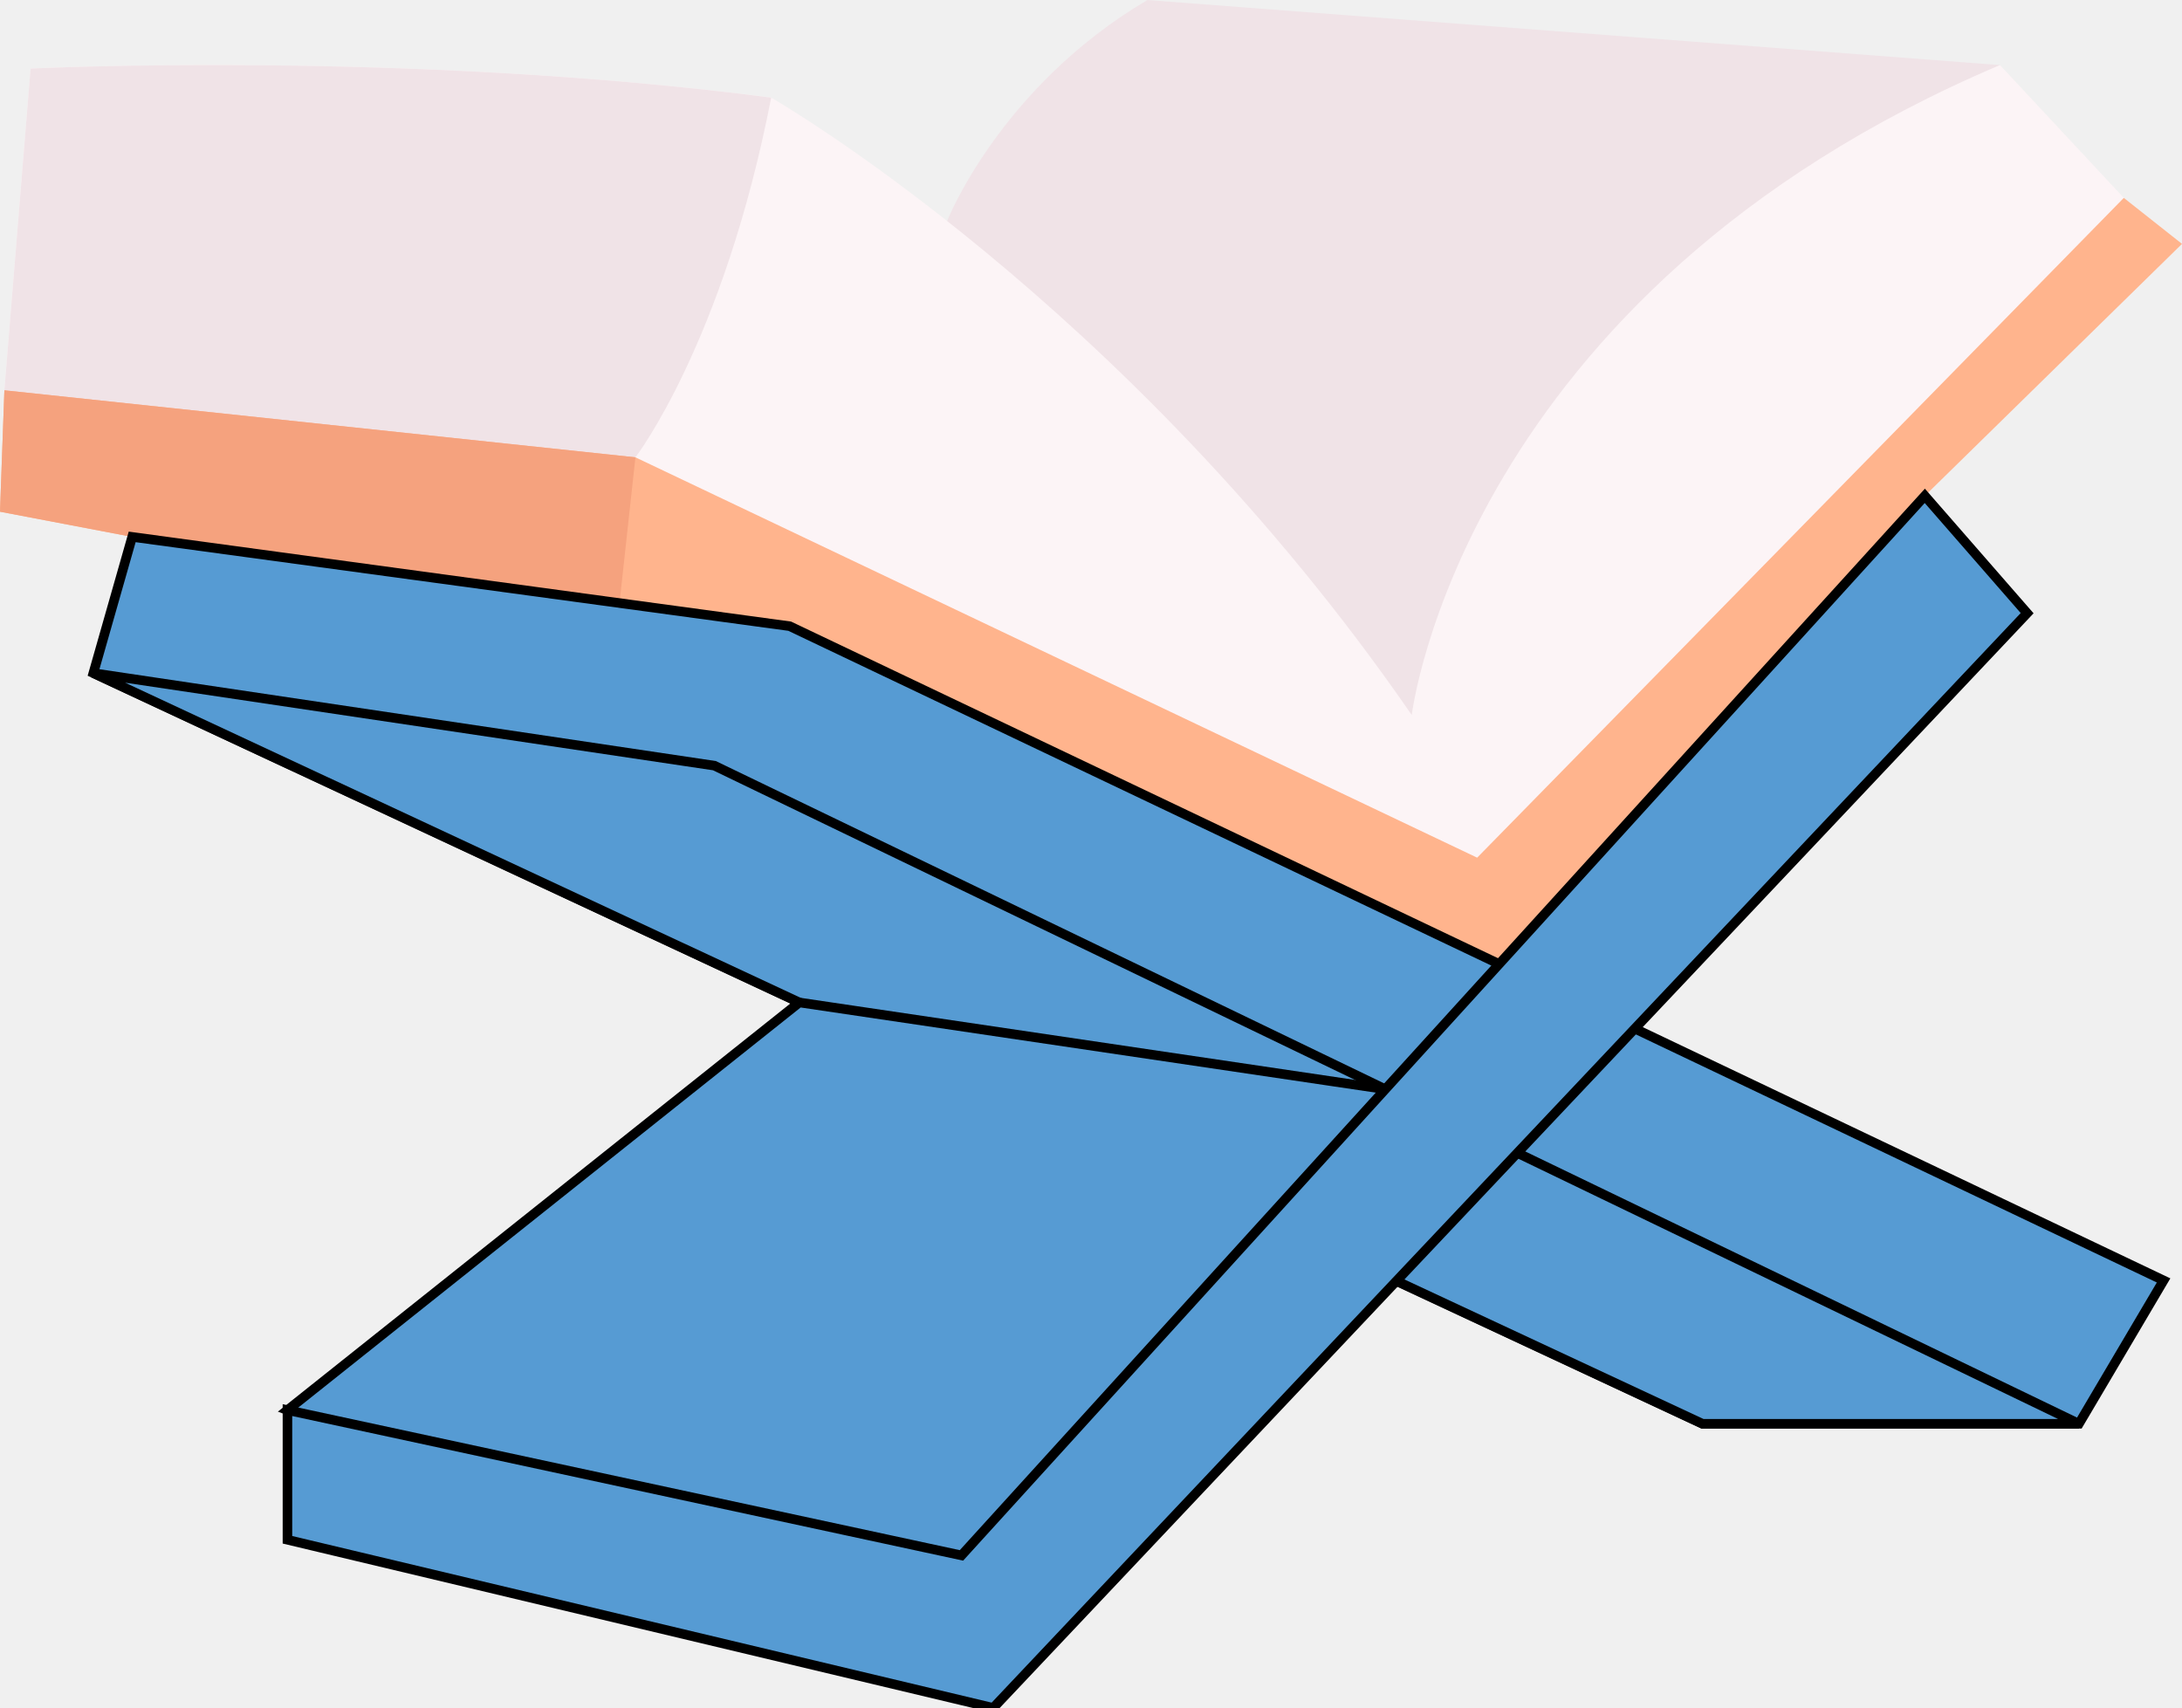
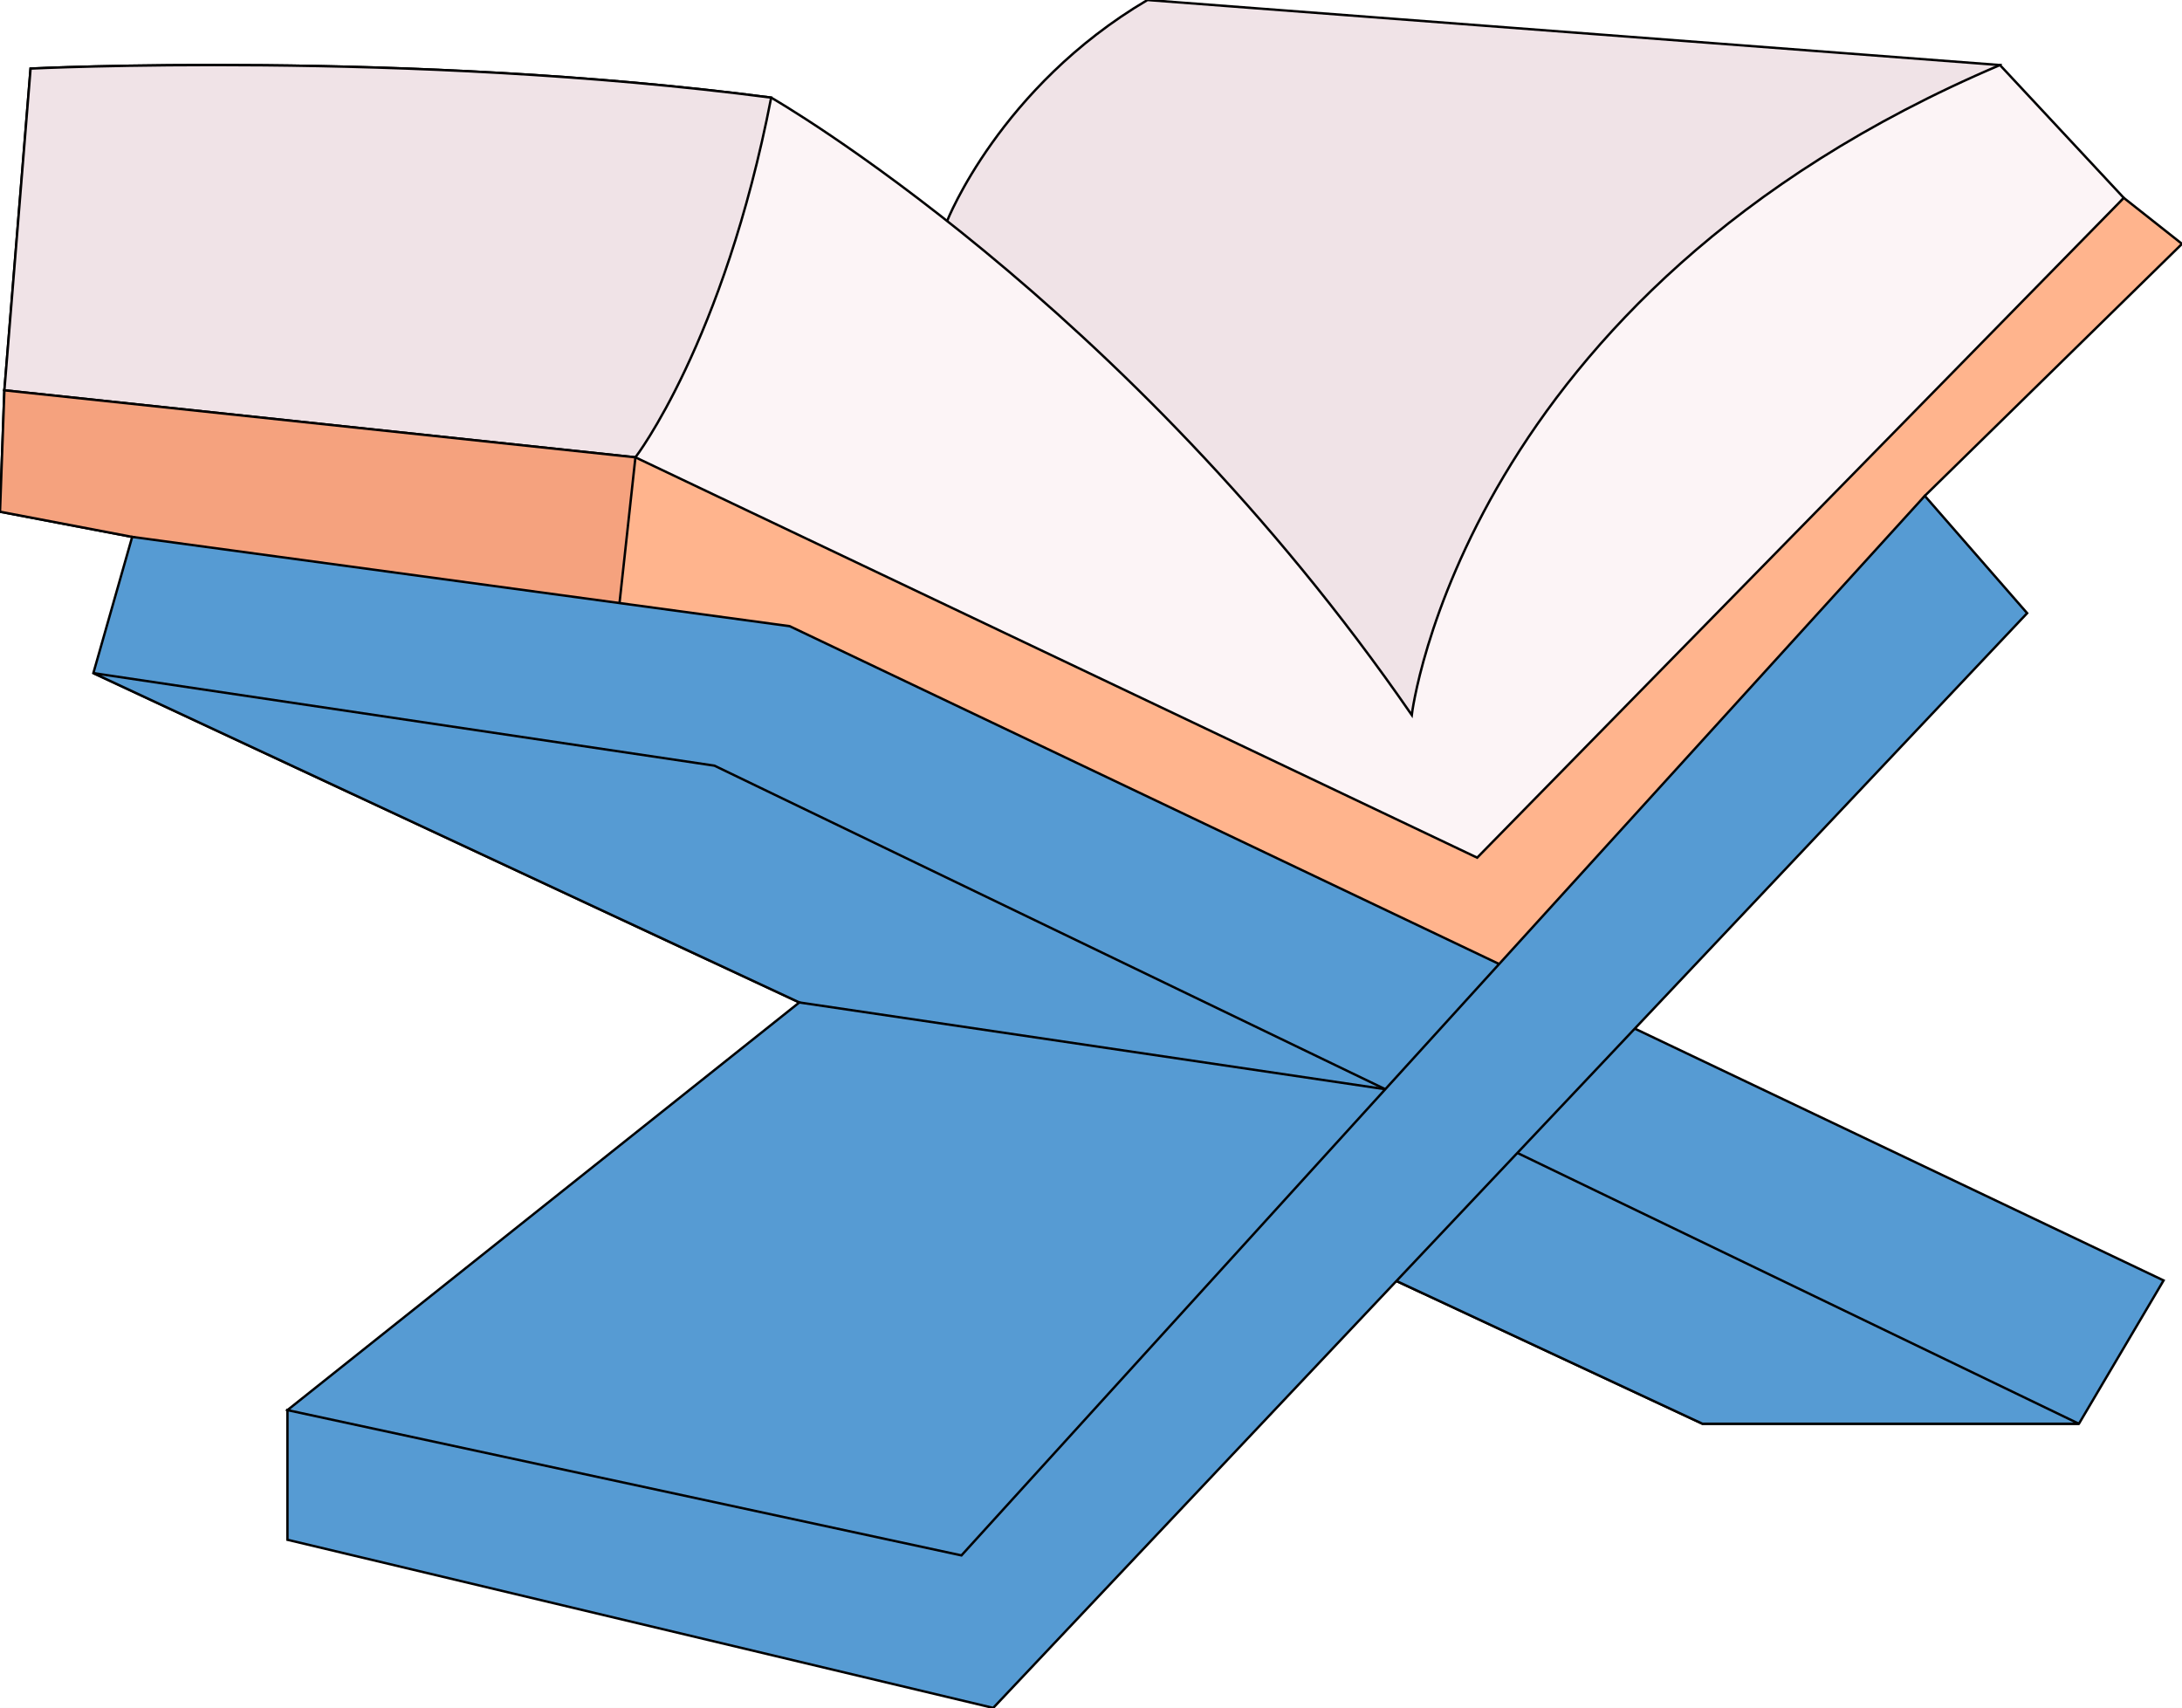
<svg xmlns="http://www.w3.org/2000/svg" viewBox="0 0 457.43 358.056">
+   <rect width="100%" height="100%" fill="white" />
  <g id="Calque_2" data-name="Calque 2">
    <g id="_01-_quran" data-name="01- quran">
-       <path d="m198.551 46.33s11.042-28.077 41.994-46.33l178.721 13.64-123.041 144.872s-94.415-64.169-97.674-112.182z" fill="#f0e3e7" stroke="none" />
-       <path d="m445.23 41.488-112.33 125.012-28.95 16.59-223.09-70.512-.07-.02-79.87-30.73 5.49-67.45s78.88-3.87 155.26 6.09c0 0 74.38 42.59 134.29 129.43 0 0 10.48-88.32 123.31-136.26z" fill="#fcf4f6" stroke="none" />
-       <path d="m161.67 20.468c-9.99 51.44-28.46 75.41-28.46 75.41l-52.35 16.7-.07-.02-79.87-30.73 5.49-67.45s78.88-3.87 155.26 6.09z" fill="#f0e3e7" stroke="none" />
-       <path d="m457.43 51.128-53.92 52.83-77.28 109.3-239.83-80.9-58.69-19.8-27.71-5.28.92-25.45 132.29 14.05 176.46 83.93 135.56-138.32z" fill="#ffb48d" stroke="none" />
-       <path d="m133.21 95.878-4.17 38.18-42.64-1.7-58.69-19.8-27.71-5.28.92-25.45z" fill="#f5a27e" stroke="none" />
-       <path d="m453.57 268.438-17.75 30.05h-78.91l-337.34-157.37 8.14-28.56 137.84 18.72z" fill="#569bd3" stroke="black" stroke-width="2" />
-       <path d="m435.82 298.488h-78.91l-337.34-157.37 130.2 19.4z" fill="#569bd3" stroke="black" stroke-width="2" />
-       <path d="m290.414 228.353-84.615 121.474-145.539-54.202 107.307-85.463h.005z" fill="#569bd3" stroke="black" stroke-width="2" />
-       <path d="m424.967 128.549-216.751 229.507-147.956-35.248v-27.183l141.298 30.459 201.955-222.13z" fill="#569bd3" stroke="black" stroke-width="2" />
+       <path d="m198.551 46.33s11.042-28.077 41.994-46.33l178.721 13.64-123.041 144.872s-94.415-64.169-97.674-112.182z" fill="#f0e3e7" stroke="black" stroke-width="0.5" />
+       <path d="m445.23 41.488-112.33 125.012-28.95 16.59-223.09-70.512-.07-.02-79.87-30.73 5.49-67.45s78.88-3.87 155.26 6.09c0 0 74.38 42.59 134.29 129.43 0 0 10.48-88.32 123.31-136.26z" fill="#fcf4f6" stroke="black" stroke-width="0.5" />
+       <path d="m161.67 20.468c-9.99 51.44-28.46 75.41-28.46 75.41l-52.35 16.7-.07-.02-79.87-30.73 5.49-67.45s78.88-3.87 155.26 6.09z" fill="#f0e3e7" stroke="black" stroke-width="0.5" />
+       <path d="m457.43 51.128-53.92 52.83-77.28 109.3-239.83-80.9-58.69-19.8-27.71-5.28.92-25.45 132.29 14.05 176.46 83.93 135.56-138.32z" fill="#ffb48d" stroke="black" stroke-width="0.5" />
+       <path d="m133.21 95.878-4.17 38.18-42.64-1.7-58.69-19.8-27.71-5.28.92-25.45z" fill="#f5a27e" stroke="black" stroke-width="0.5" />
+       <path d="m453.57 268.438-17.75 30.05h-78.91l-337.34-157.37 8.14-28.56 137.84 18.72z" fill="#569bd3" stroke="black" stroke-width="0.5" />
+       <path d="m435.82 298.488h-78.91l-337.34-157.37 130.2 19.4z" fill="#569bd3" stroke="black" stroke-width="0.5" />
+       <path d="m290.414 228.353-84.615 121.474-145.539-54.202 107.307-85.463h.005z" fill="#569bd3" stroke="black" stroke-width="0.5" />
+       <path d="m424.967 128.549-216.751 229.507-147.956-35.248v-27.183l141.298 30.459 201.955-222.13z" fill="#569bd3" stroke="black" stroke-width="0.5" />
    </g>
  </g>
</svg>
